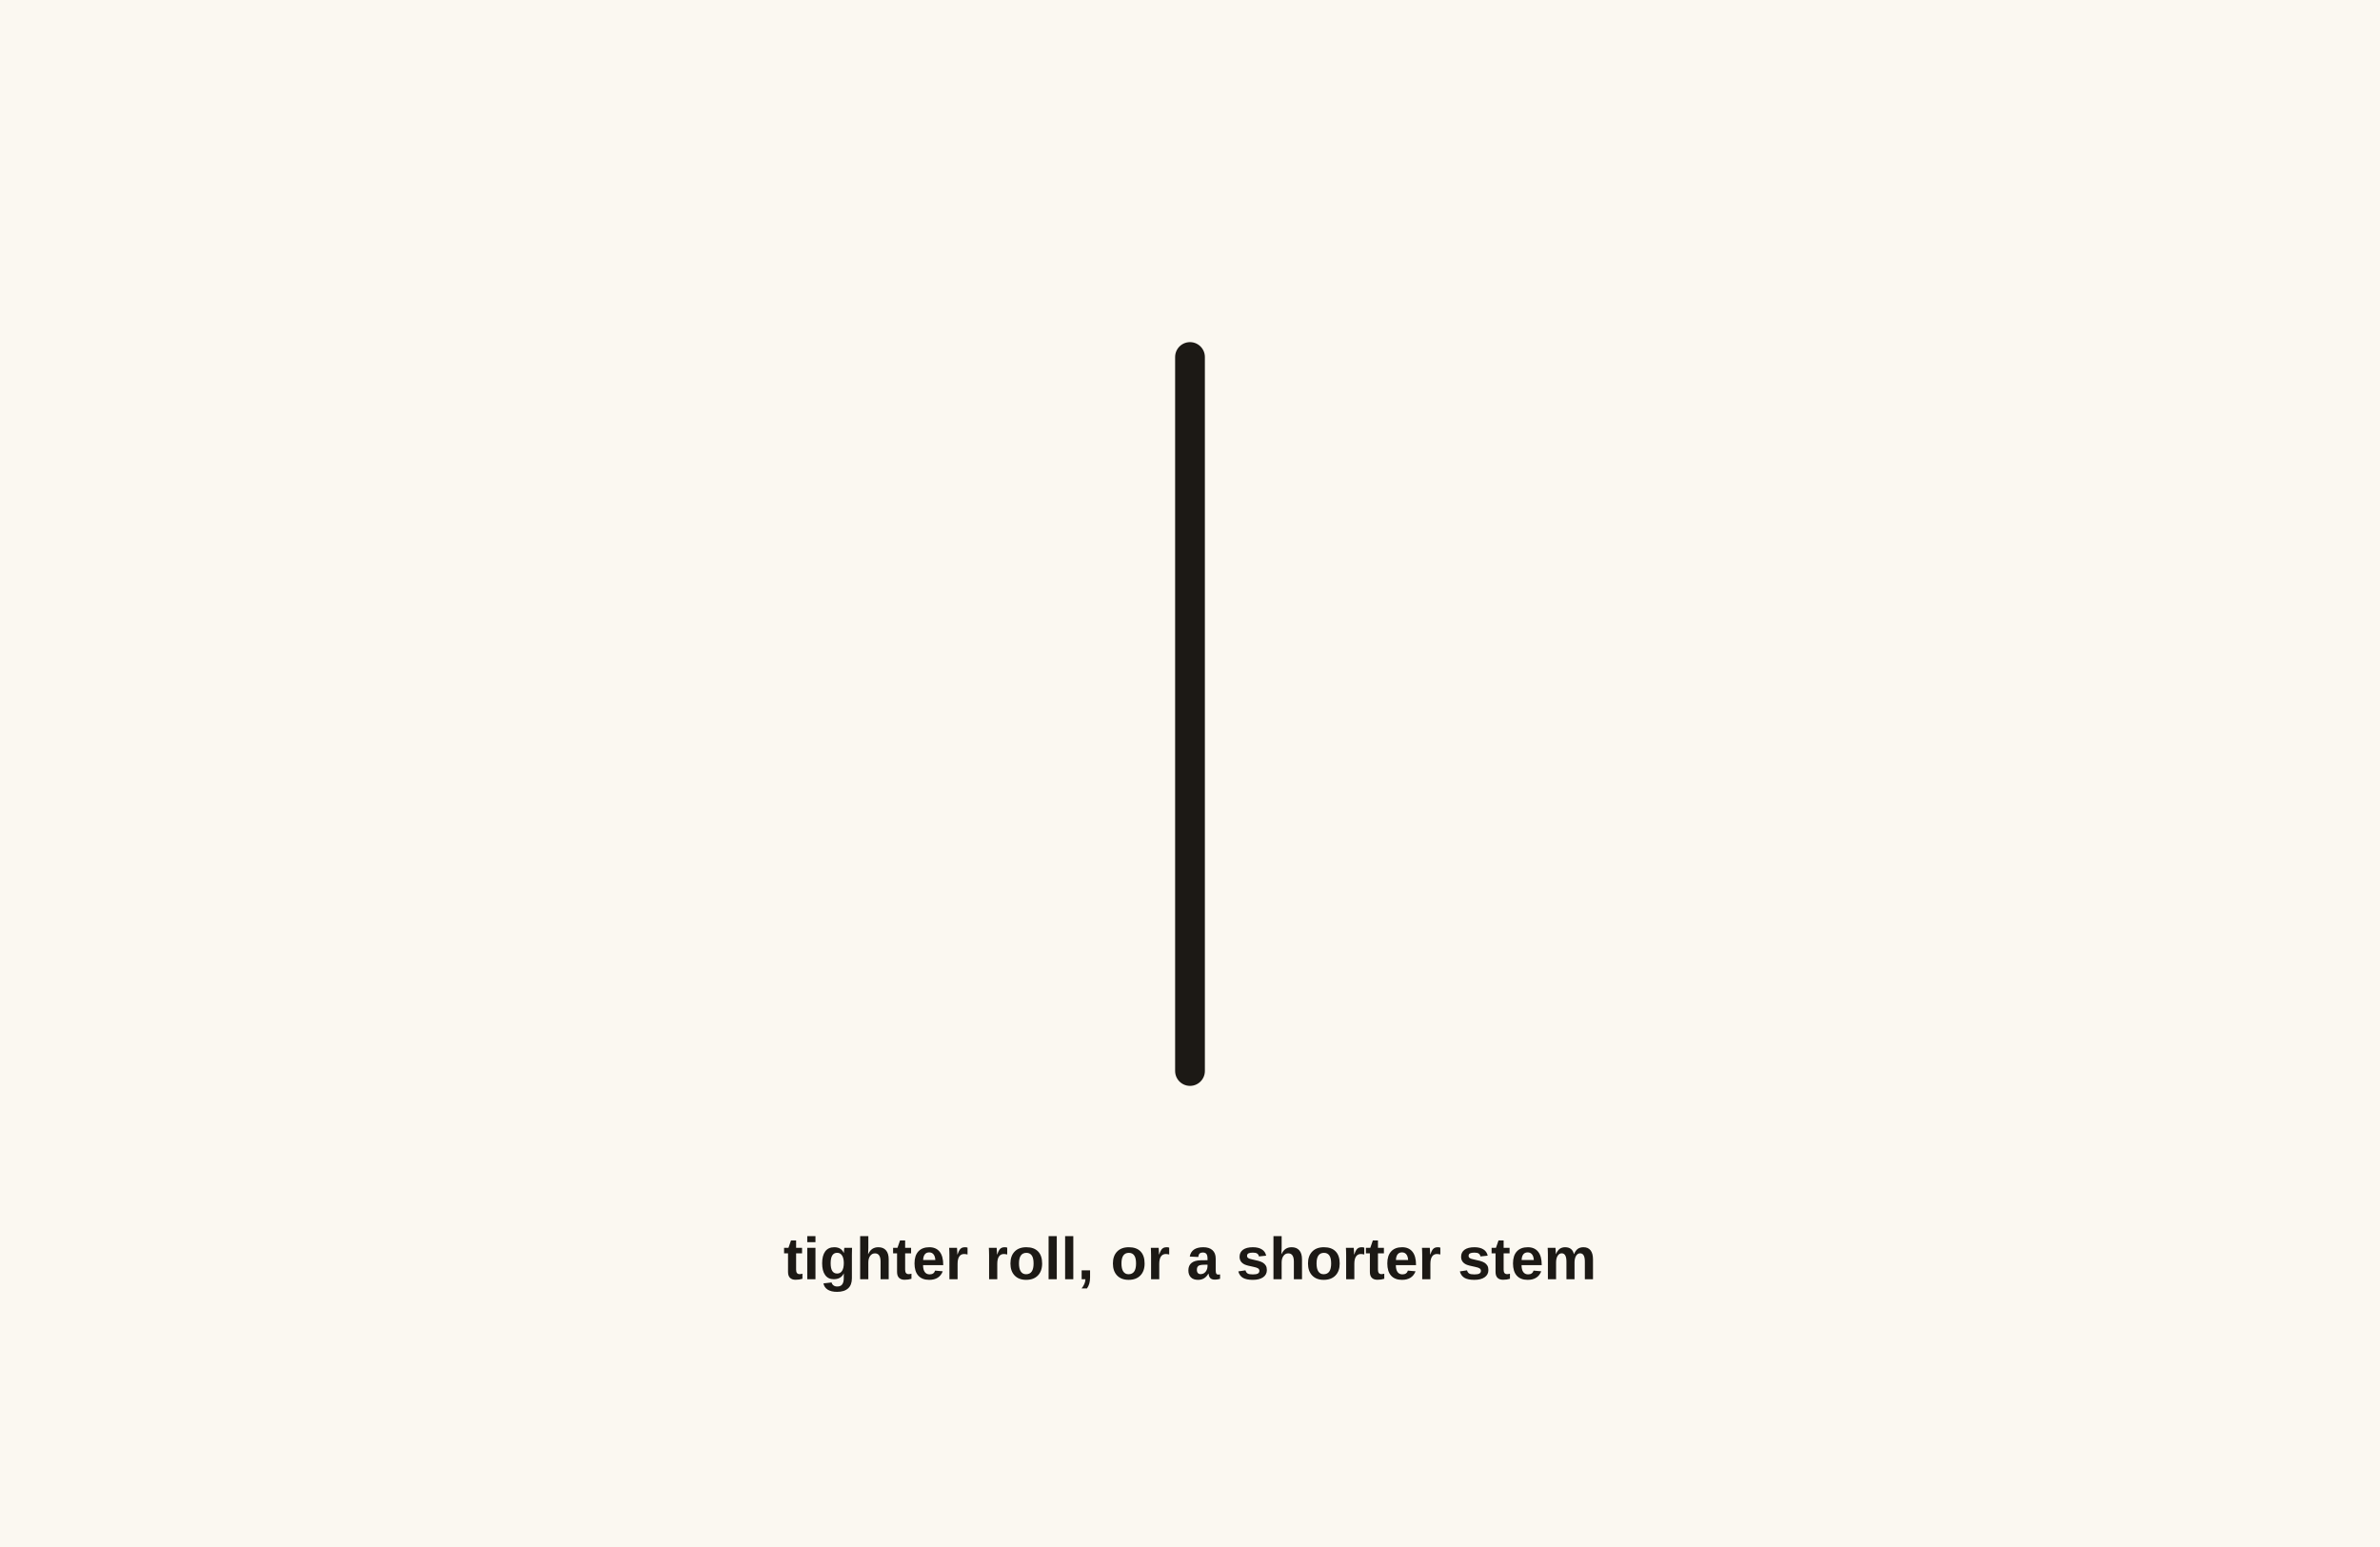
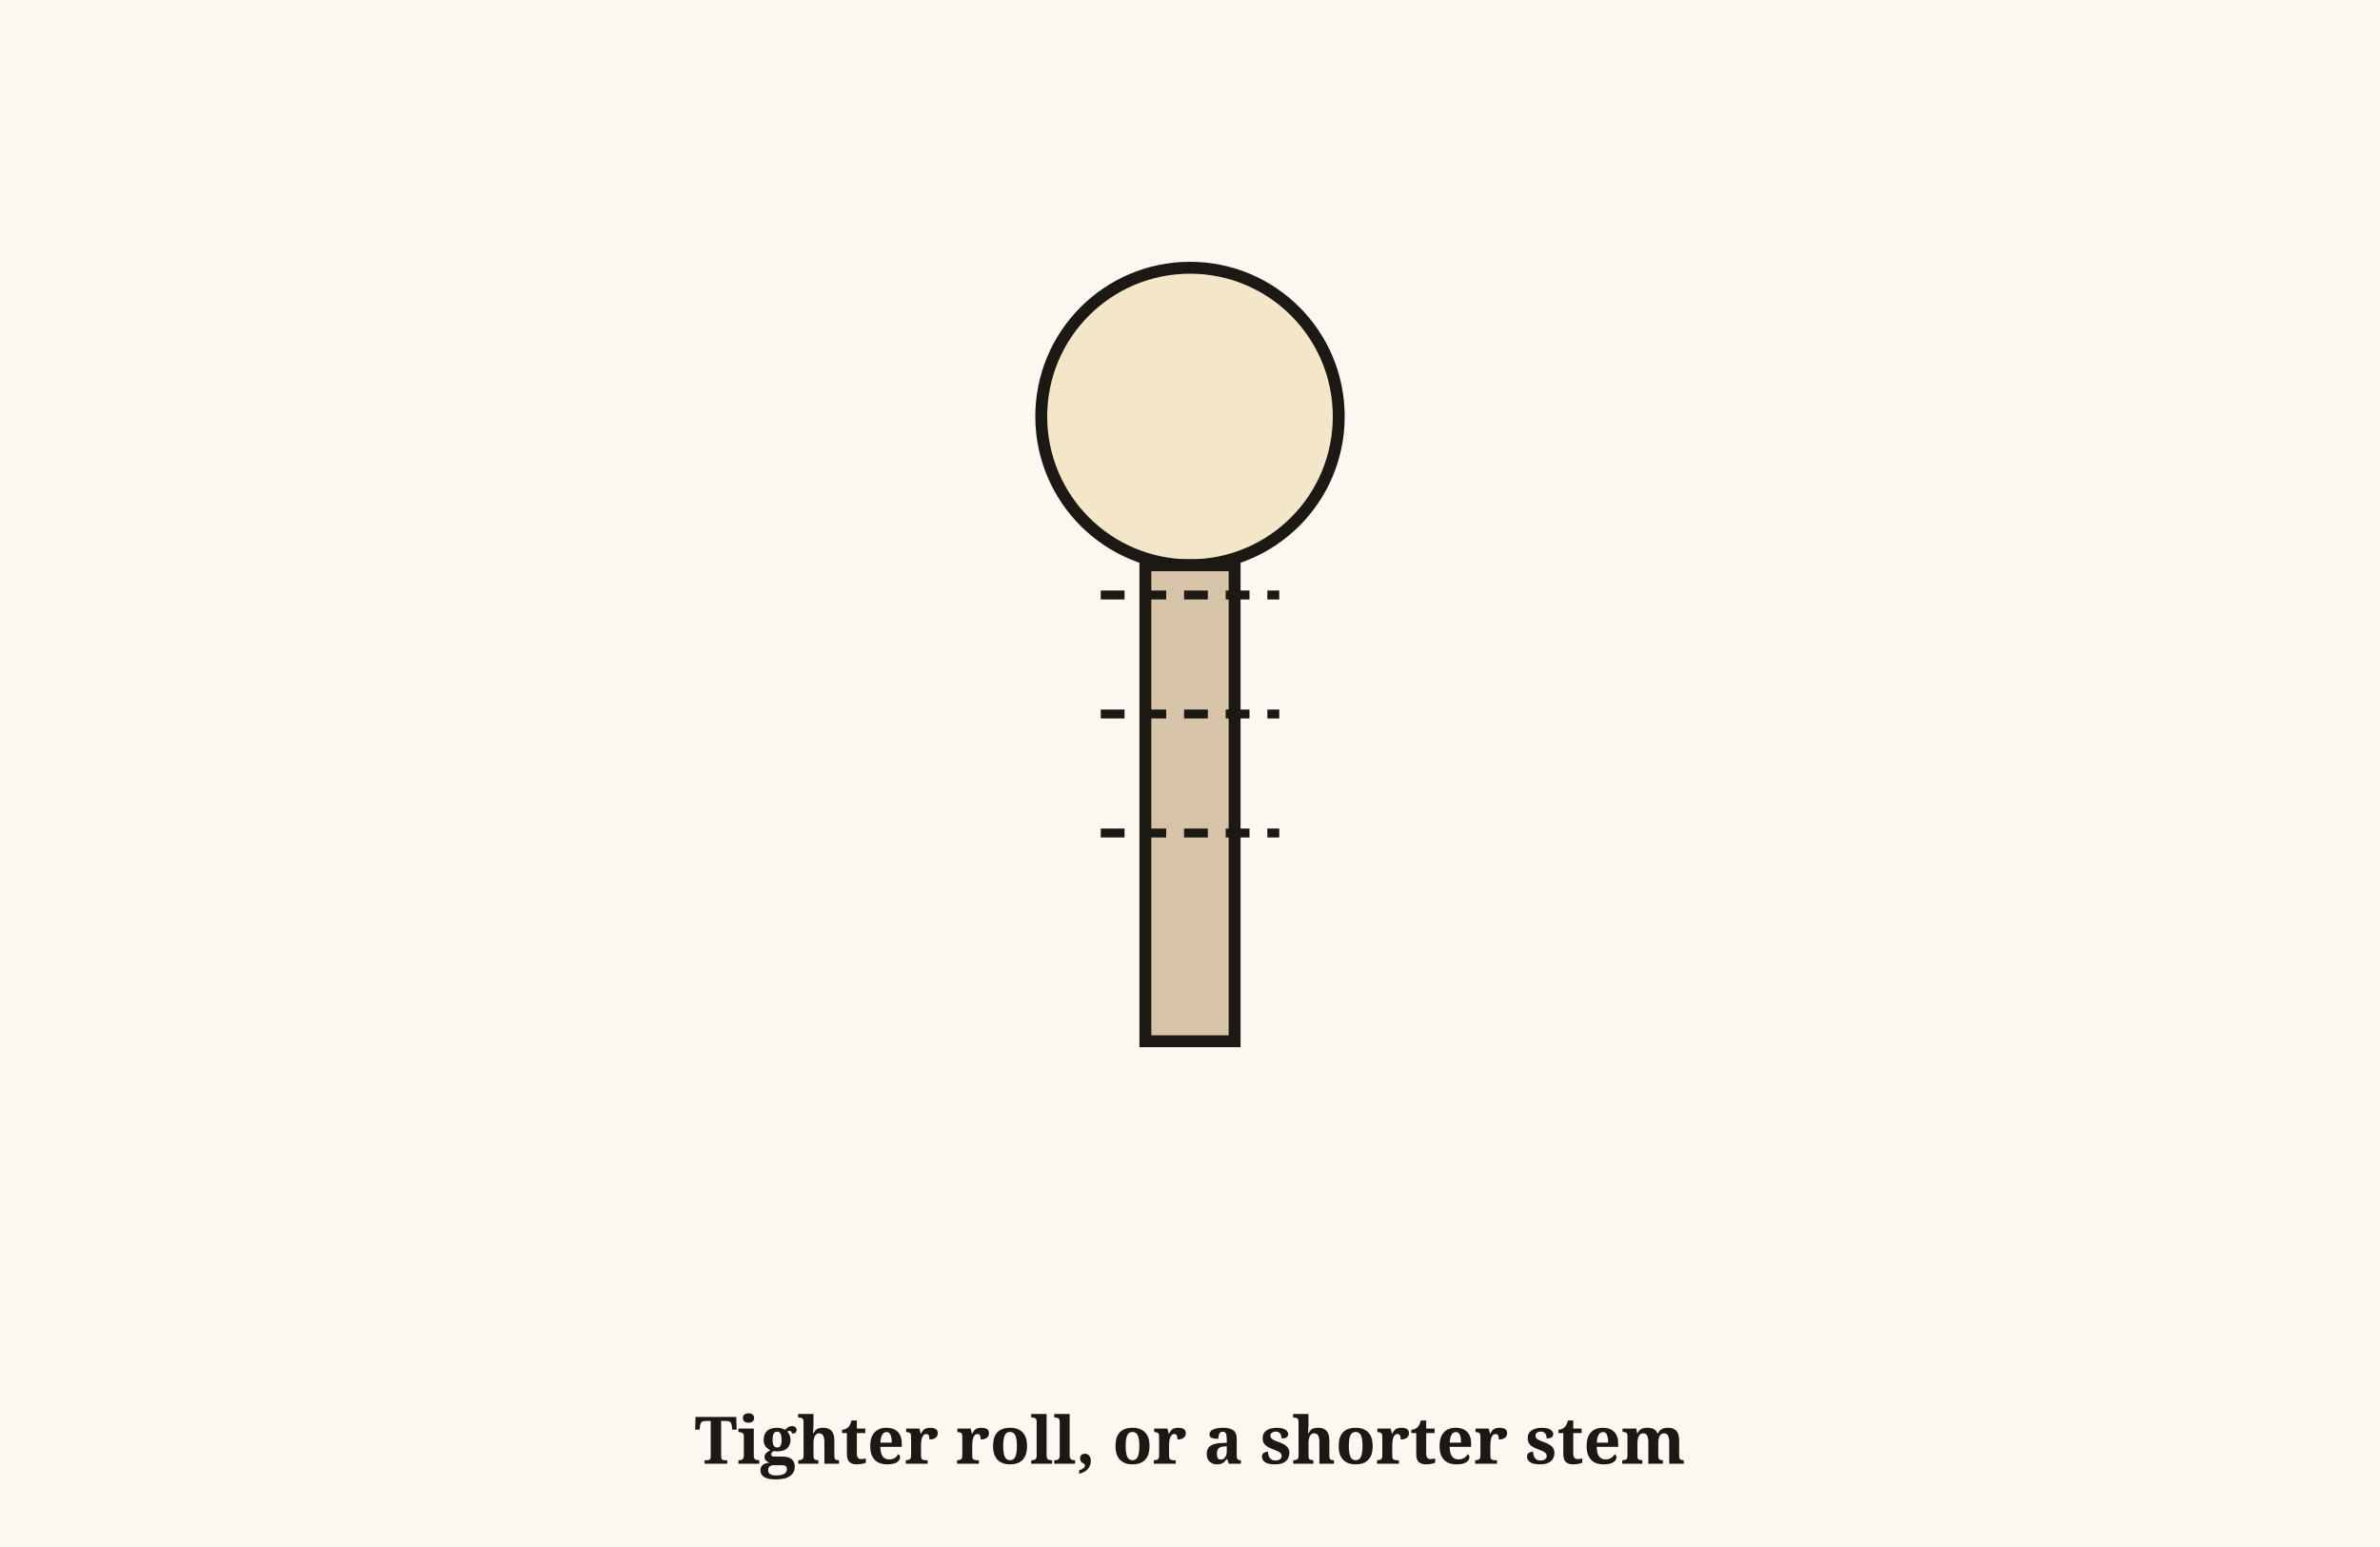
<svg xmlns="http://www.w3.org/2000/svg" width="800" height="520" viewBox="0 0 800 520" role="img">
  <rect width="800" height="520" fill="#fbf8f1" />
-   <defs>
-     <marker id="arr" viewBox="0 0 10 10" refX="9" refY="5" markerWidth="9" markerHeight="9" orient="auto">
-       <path d="M 0 0 L 10 5 L 0 10 z" fill="#1f5c4e" />
-     </marker>
-   </defs>
-   <line x1="400" y1="120" x2="400" y2="360" stroke="#1c1915" stroke-width="10" stroke-linecap="round" />
-   <text x="400" y="430" text-anchor="middle" font-size="20" font-family="Arial, Helvetica, sans-serif" font-weight="700" fill="#1c1915">tighter roll, or a shorter stem</text>
+   <circle cx="400" cy="140" r="50" fill="#f4e6c8" stroke="#1c1915" stroke-width="4" />
+   <rect x="385" y="190" width="30" height="160" fill="#d7c4a8" stroke="#1c1915" stroke-width="4" />
+   <line x1="370" y1="200" x2="430" y2="200" stroke="#1c1915" stroke-width="3" stroke-dasharray="8 6" />
+   <line x1="370" y1="240" x2="430" y2="240" stroke="#1c1915" stroke-width="3" stroke-dasharray="8 6" />
+   <line x1="370" y1="280" x2="430" y2="280" stroke="#1c1915" stroke-width="3" stroke-dasharray="8 6" />
+   <text x="400" y="492" text-anchor="middle" font-size="22" font-family="Georgia, serif" font-weight="700" fill="#1c1915">Tighter roll, or a shorter stem</text>
</svg>
